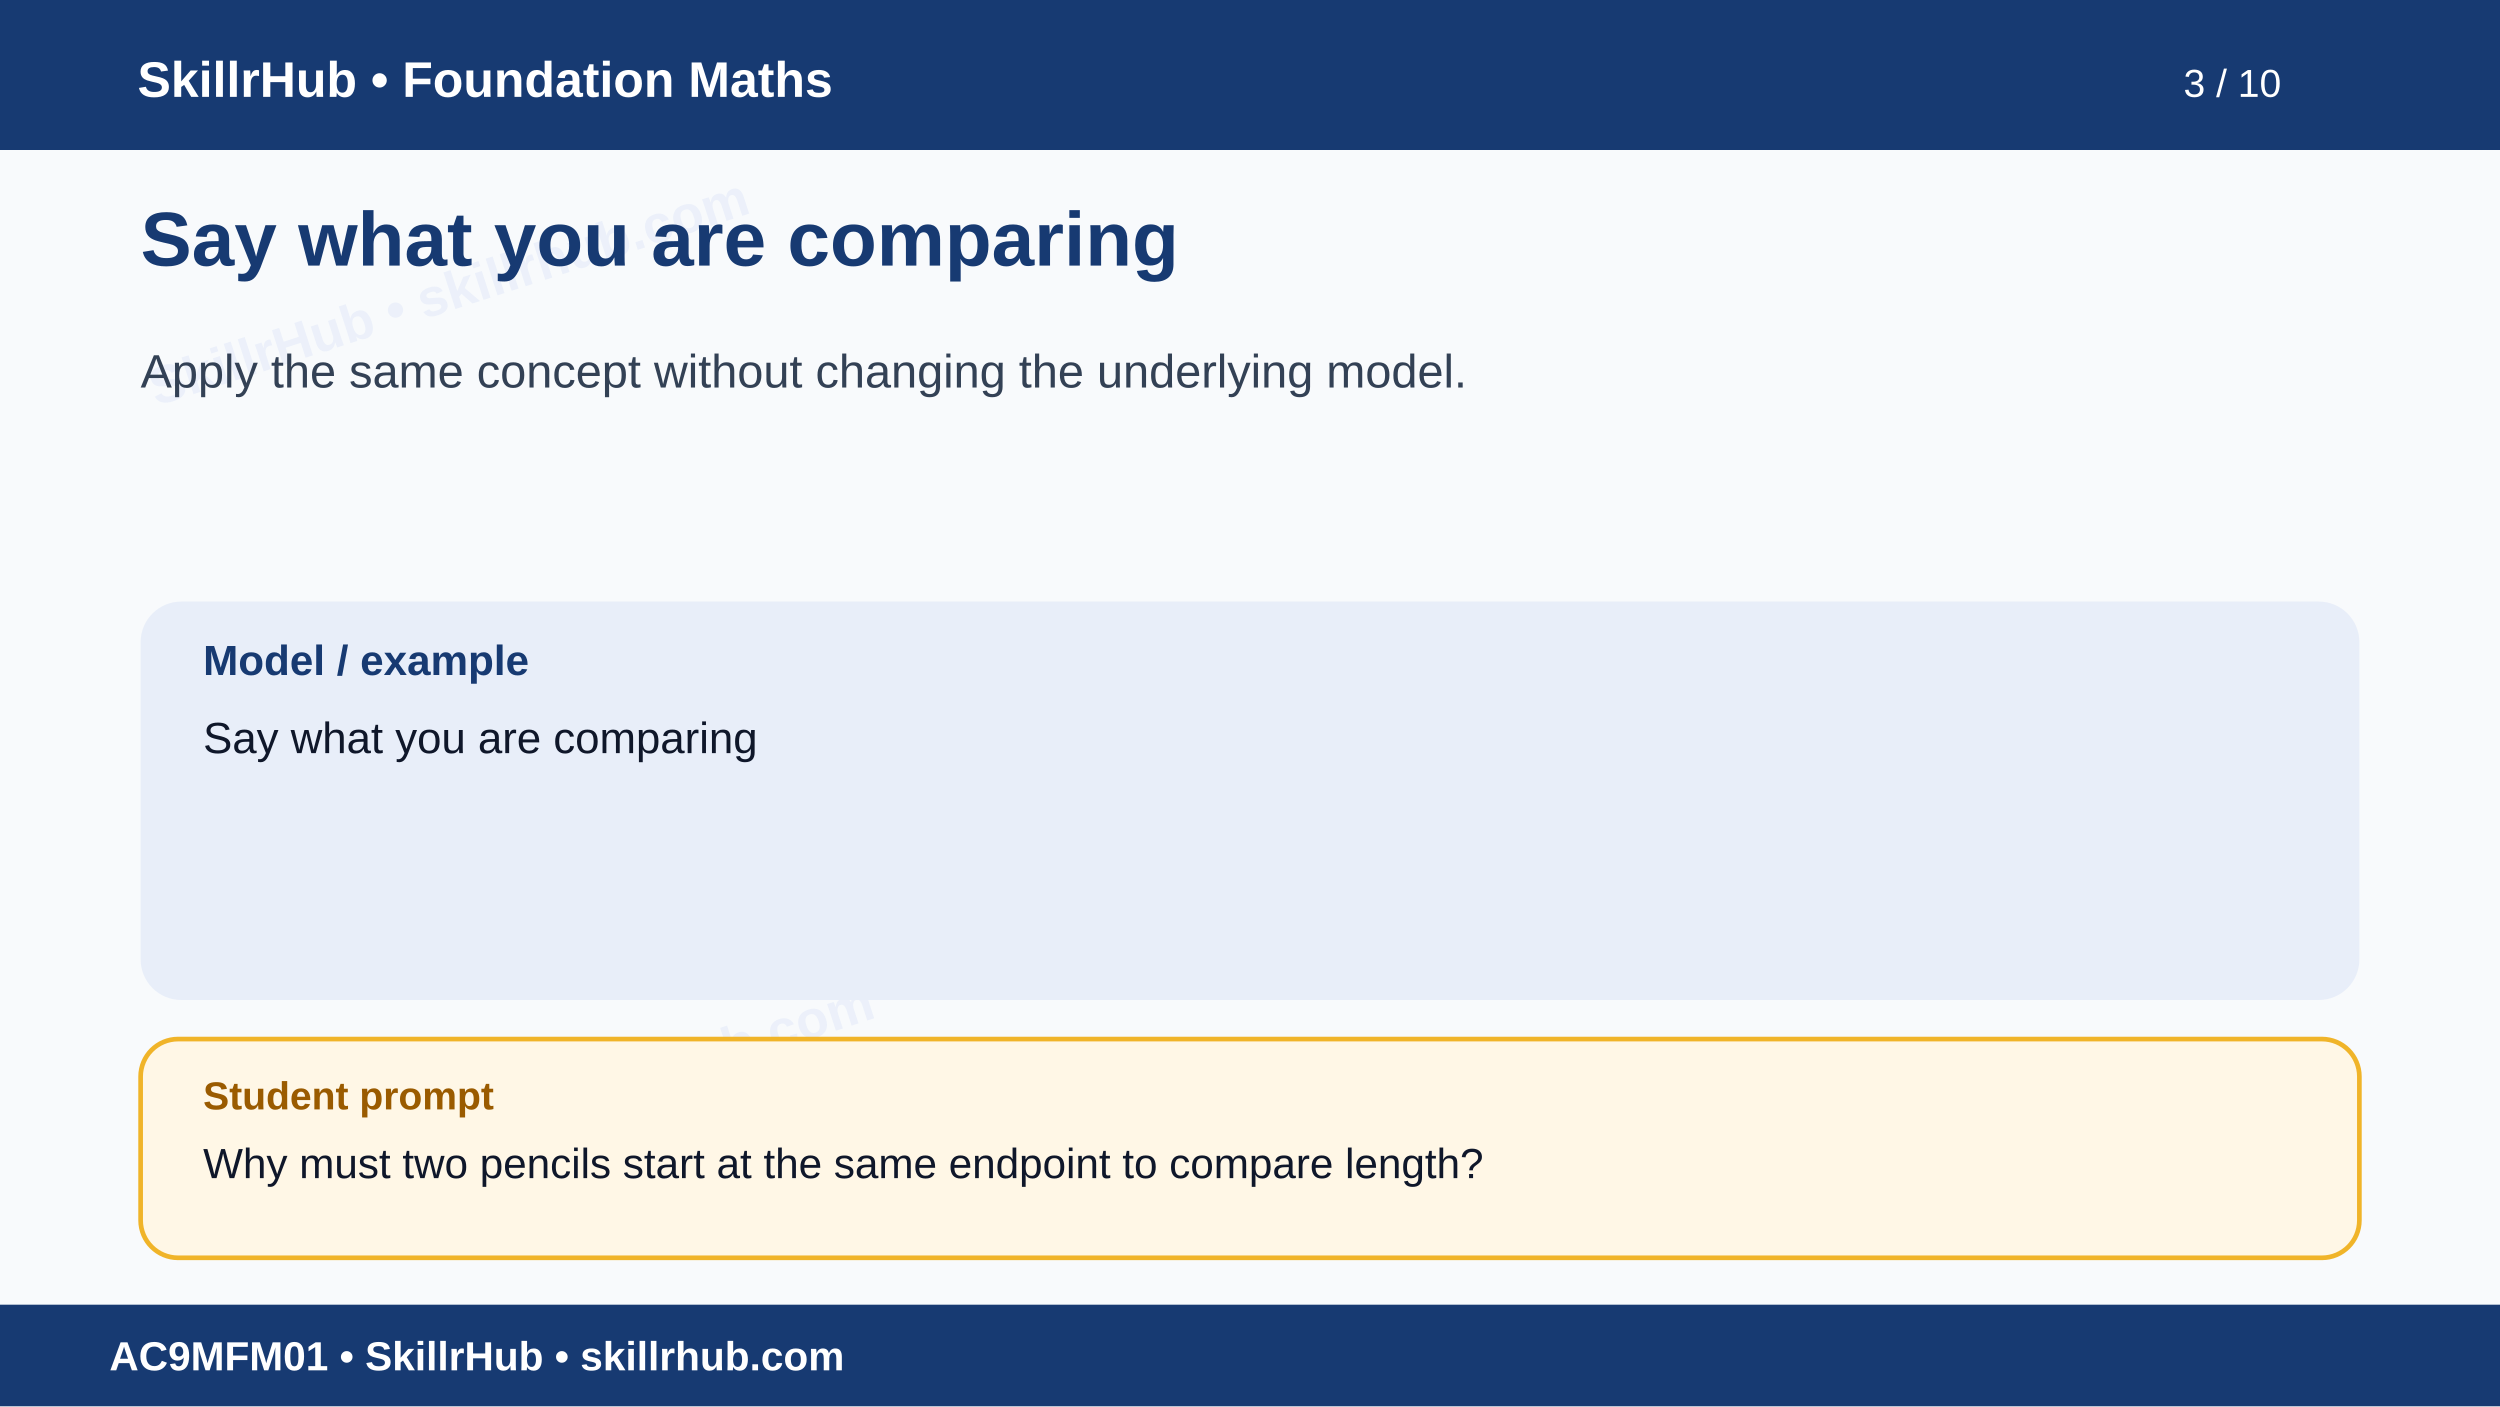
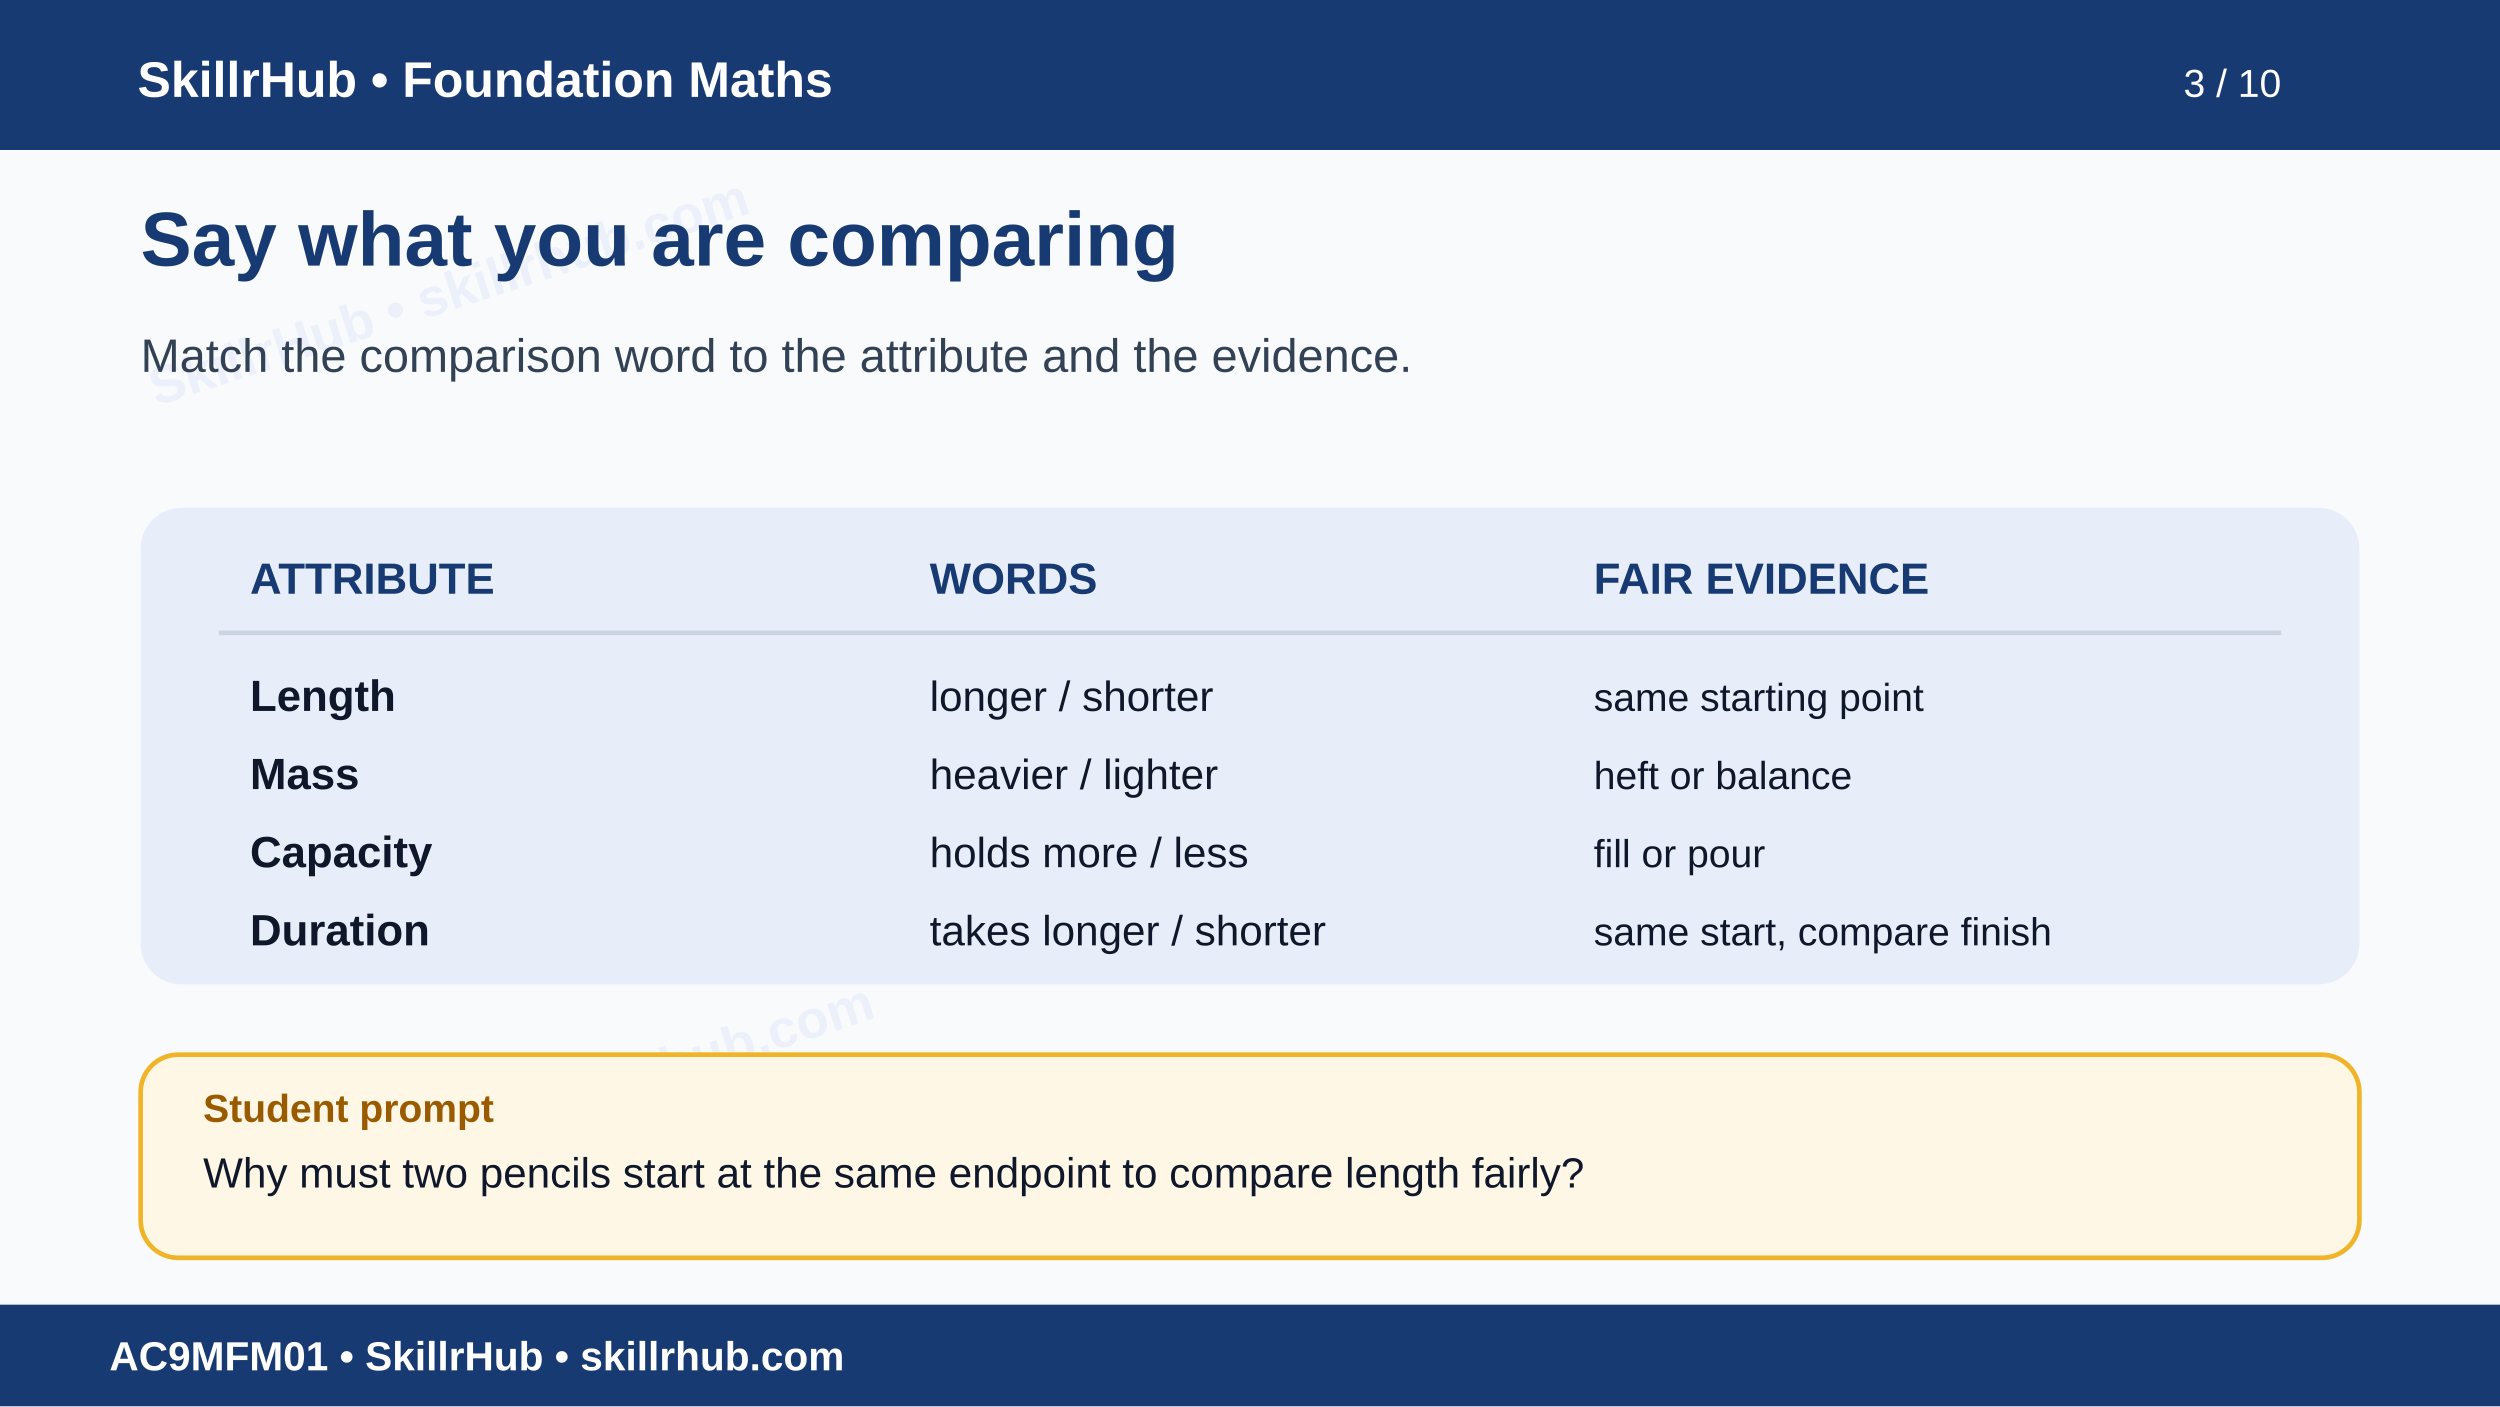
<svg xmlns="http://www.w3.org/2000/svg" width="1600" height="900" viewBox="0 0 1600 900">
  <rect width="1600" height="900" fill="#f8fafc" />
  <g opacity=".055" fill="#1d4ed8" font-family="Arial" font-size="34" font-weight="700">
    <text x="100" y="260" transform="rotate(-18 100 260)">SkillrHub • skillrhub.com</text>
    <text x="760" y="565" transform="rotate(-18 760 565)">SkillrHub • skillrhub.com</text>
    <text x="180" y="775" transform="rotate(-18 180 775)">SkillrHub • skillrhub.com</text>
  </g>
  <rect width="1600" height="96" fill="#173a72" />
  <text x="88" y="62" fill="white" font-family="Arial" font-size="32" font-weight="700">SkillrHub • Foundation Maths</text>
  <text x="1460" y="62" text-anchor="end" fill="white" font-family="Arial" font-size="25">3 / 10</text>
  <text x="90" y="170" fill="#173a72" font-family="Arial" font-size="49" font-weight="700">Say what you are comparing</text>
-   <text x="90" y="248" fill="#334155" font-family="Arial" font-size="30" font-weight="400">Apply the same concept without changing the underlying model.</text>
-   <rect x="90" y="385" width="1420" height="255" rx="26" fill="#e8eef9" />
-   <text x="130" y="432" fill="#173a72" font-family="Arial" font-size="27" font-weight="700">Model / example</text>
-   <text x="130" y="482" fill="#0f172a" font-family="Arial" font-size="28" font-weight="400">Say what you are comparing</text>
-   <rect x="90" y="665" width="1420" height="140" rx="24" fill="#fff7e6" stroke="#f0b429" stroke-width="3" />
-   <text x="130" y="710" fill="#9a5b00" font-family="Arial" font-size="25" font-weight="700">Student prompt</text>
-   <text x="130" y="754" fill="#0f172a" font-family="Arial" font-size="27" font-weight="400">Why must two pencils start at the same endpoint to compare length?</text>
+   <text x="90" y="238" fill="#334155" font-family="Arial" font-size="30">Match the comparison word to the attribute and the evidence.</text>
+   <rect x="90" y="325" width="1420" height="305" rx="26" fill="#e8eef9" />
+   <g font-family="Arial">
+     <text x="160" y="380" fill="#173a72" font-size="28" font-weight="700">ATTRIBUTE</text>
+     <text x="595" y="380" fill="#173a72" font-size="28" font-weight="700">WORDS</text>
+     <text x="1020" y="380" fill="#173a72" font-size="28" font-weight="700">FAIR EVIDENCE</text>
+     <line x1="140" y1="405" x2="1460" y2="405" stroke="#cbd5e1" stroke-width="3" />
+     <text x="160" y="455" fill="#0f172a" font-size="28" font-weight="700">Length</text>
+     <text x="595" y="455" fill="#0f172a" font-size="27">longer / shorter</text>
+     <text x="1020" y="455" fill="#0f172a" font-size="25">same starting point</text>
+     <text x="160" y="505" fill="#0f172a" font-size="28" font-weight="700">Mass</text>
+     <text x="595" y="505" fill="#0f172a" font-size="27">heavier / lighter</text>
+     <text x="1020" y="505" fill="#0f172a" font-size="25">heft or balance</text>
+     <text x="160" y="555" fill="#0f172a" font-size="28" font-weight="700">Capacity</text>
+     <text x="595" y="555" fill="#0f172a" font-size="27">holds more / less</text>
+     <text x="1020" y="555" fill="#0f172a" font-size="25">fill or pour</text>
+     <text x="160" y="605" fill="#0f172a" font-size="28" font-weight="700">Duration</text>
+     <text x="595" y="605" fill="#0f172a" font-size="27">takes longer / shorter</text>
+     <text x="1020" y="605" fill="#0f172a" font-size="25">same start, compare finish</text>
+   </g>
+   <rect x="90" y="675" width="1420" height="130" rx="24" fill="#fff7e6" stroke="#f0b429" stroke-width="3" />
+   <text x="130" y="718" fill="#9a5b00" font-family="Arial" font-size="25" font-weight="700">Student prompt</text>
+   <text x="130" y="760" fill="#0f172a" font-family="Arial" font-size="27">Why must two pencils start at the same endpoint to compare length fairly?</text>
  <rect y="835" width="1600" height="65" fill="#173a72" />
  <text x="70" y="877" fill="white" font-family="Arial" font-size="26" font-weight="700">AC9MFM01 • SkillrHub • skillrhub.com</text>
</svg>
